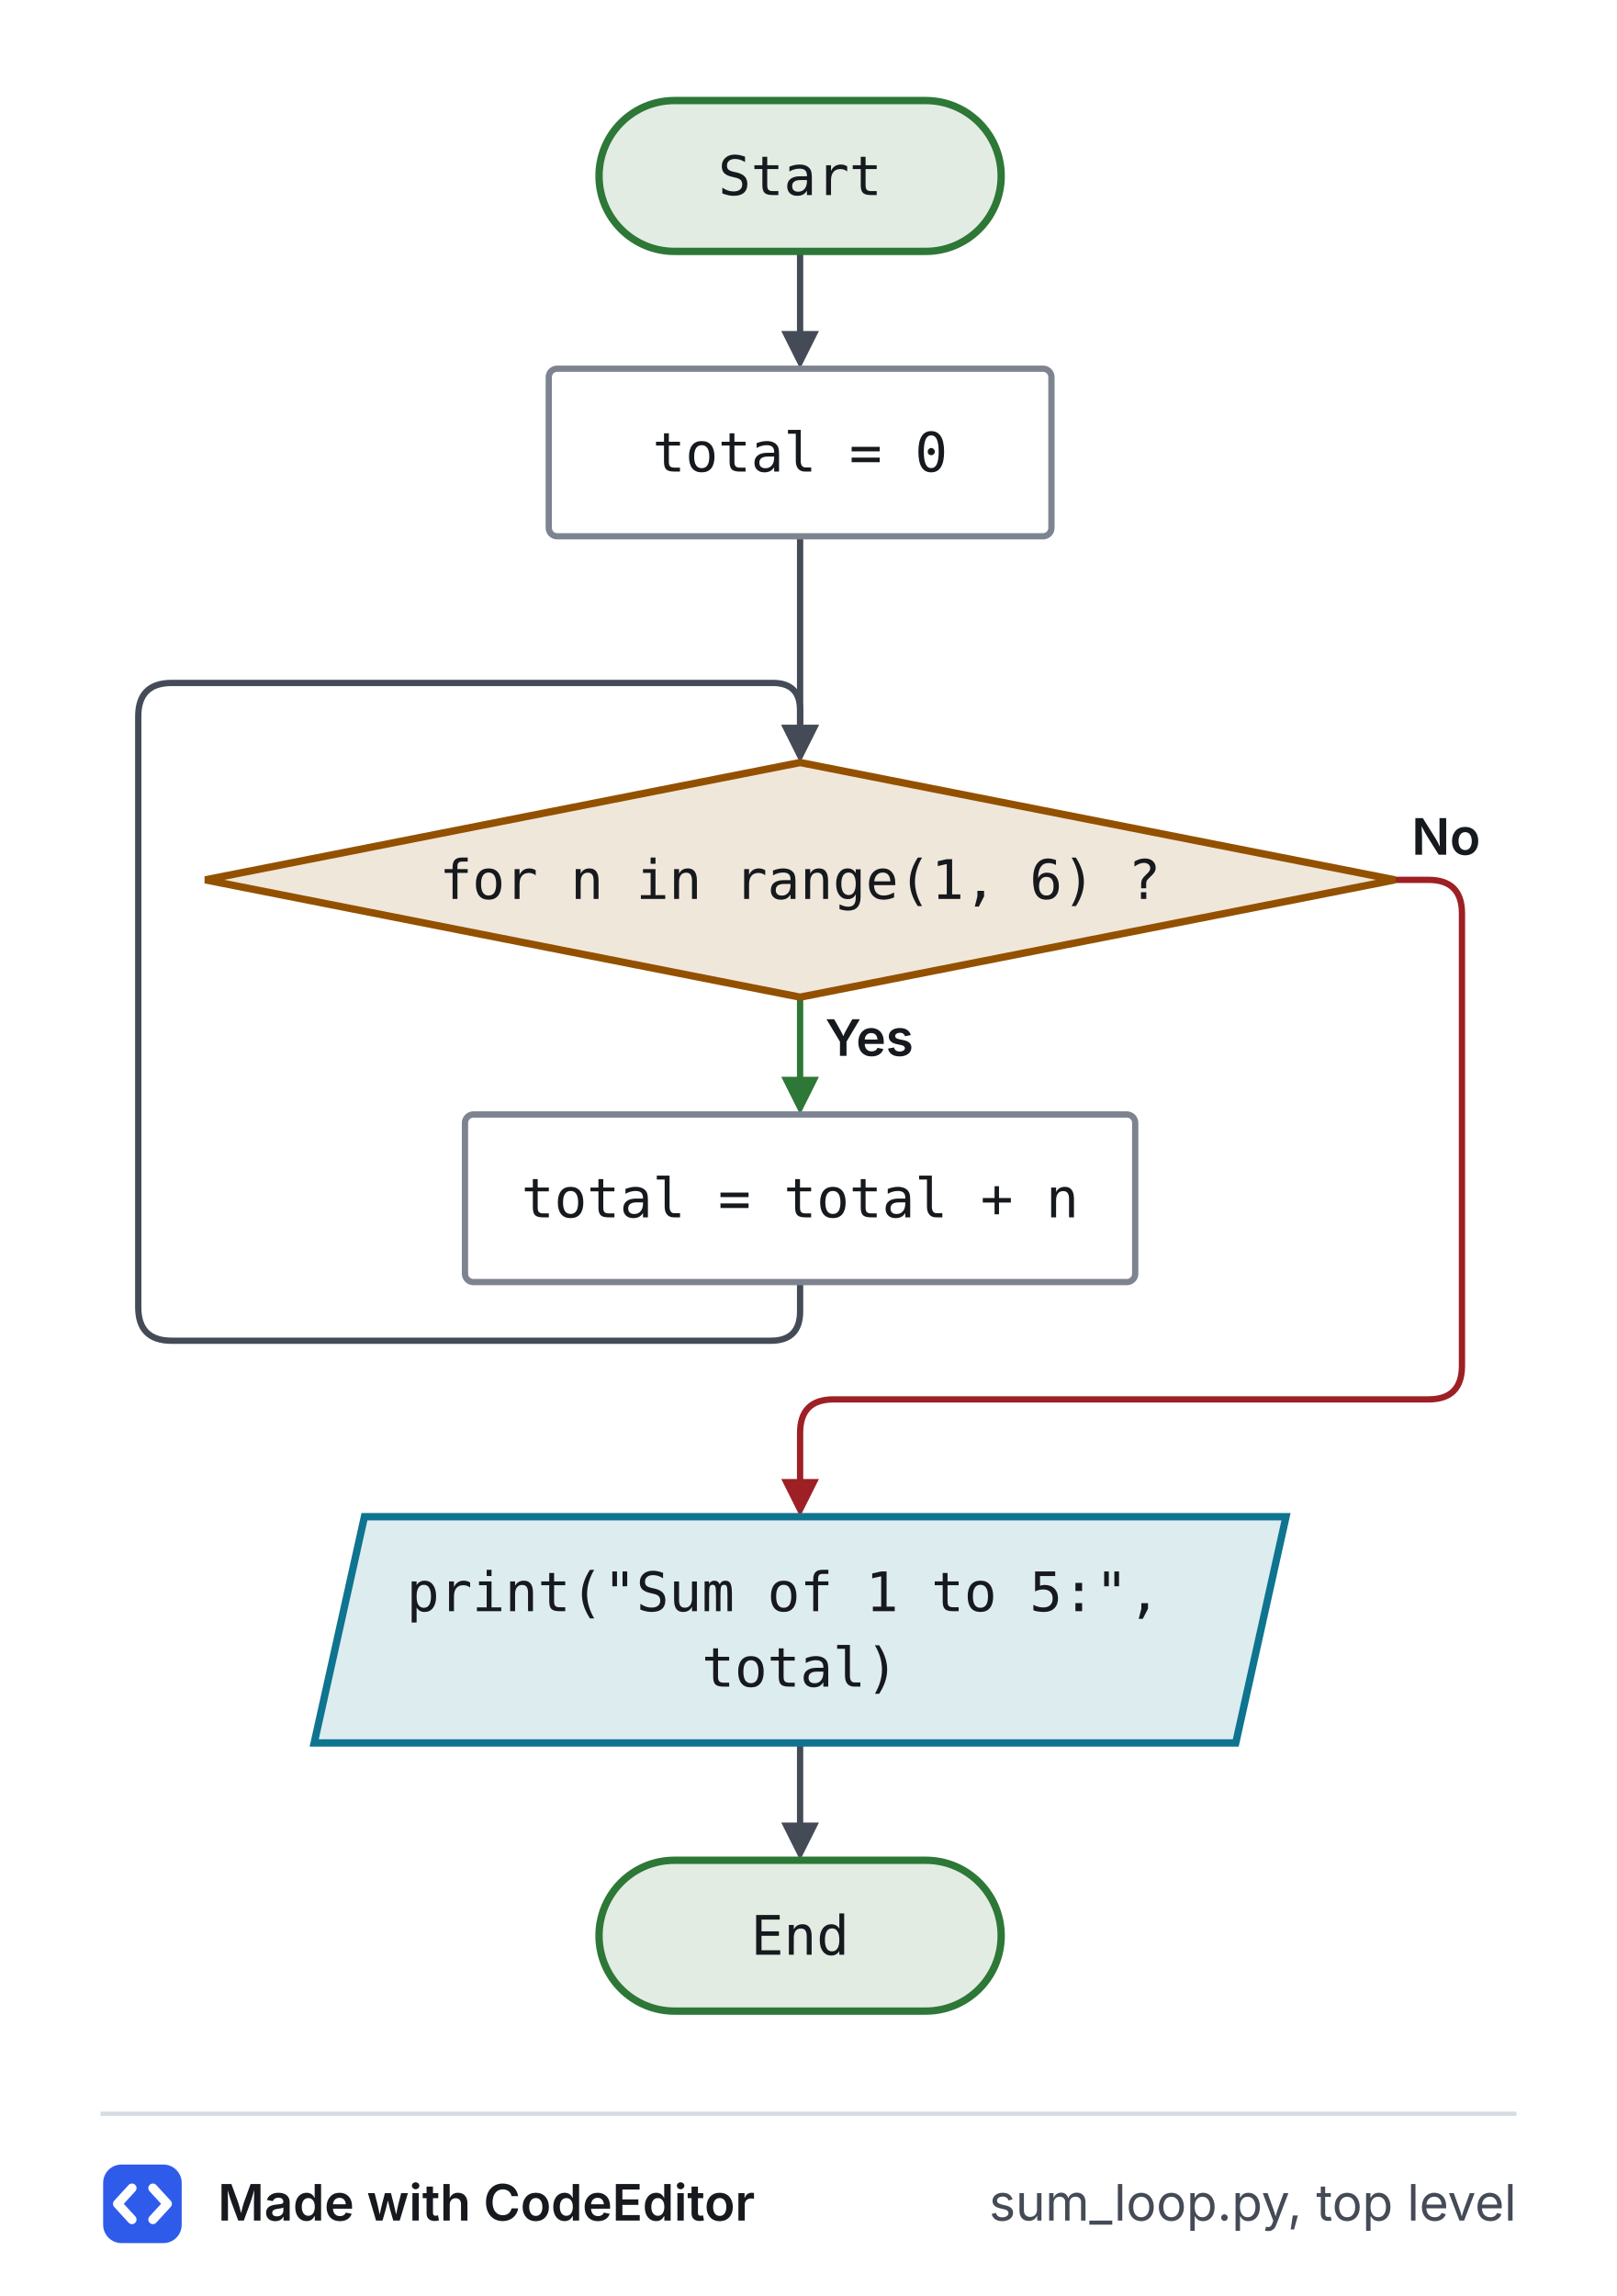
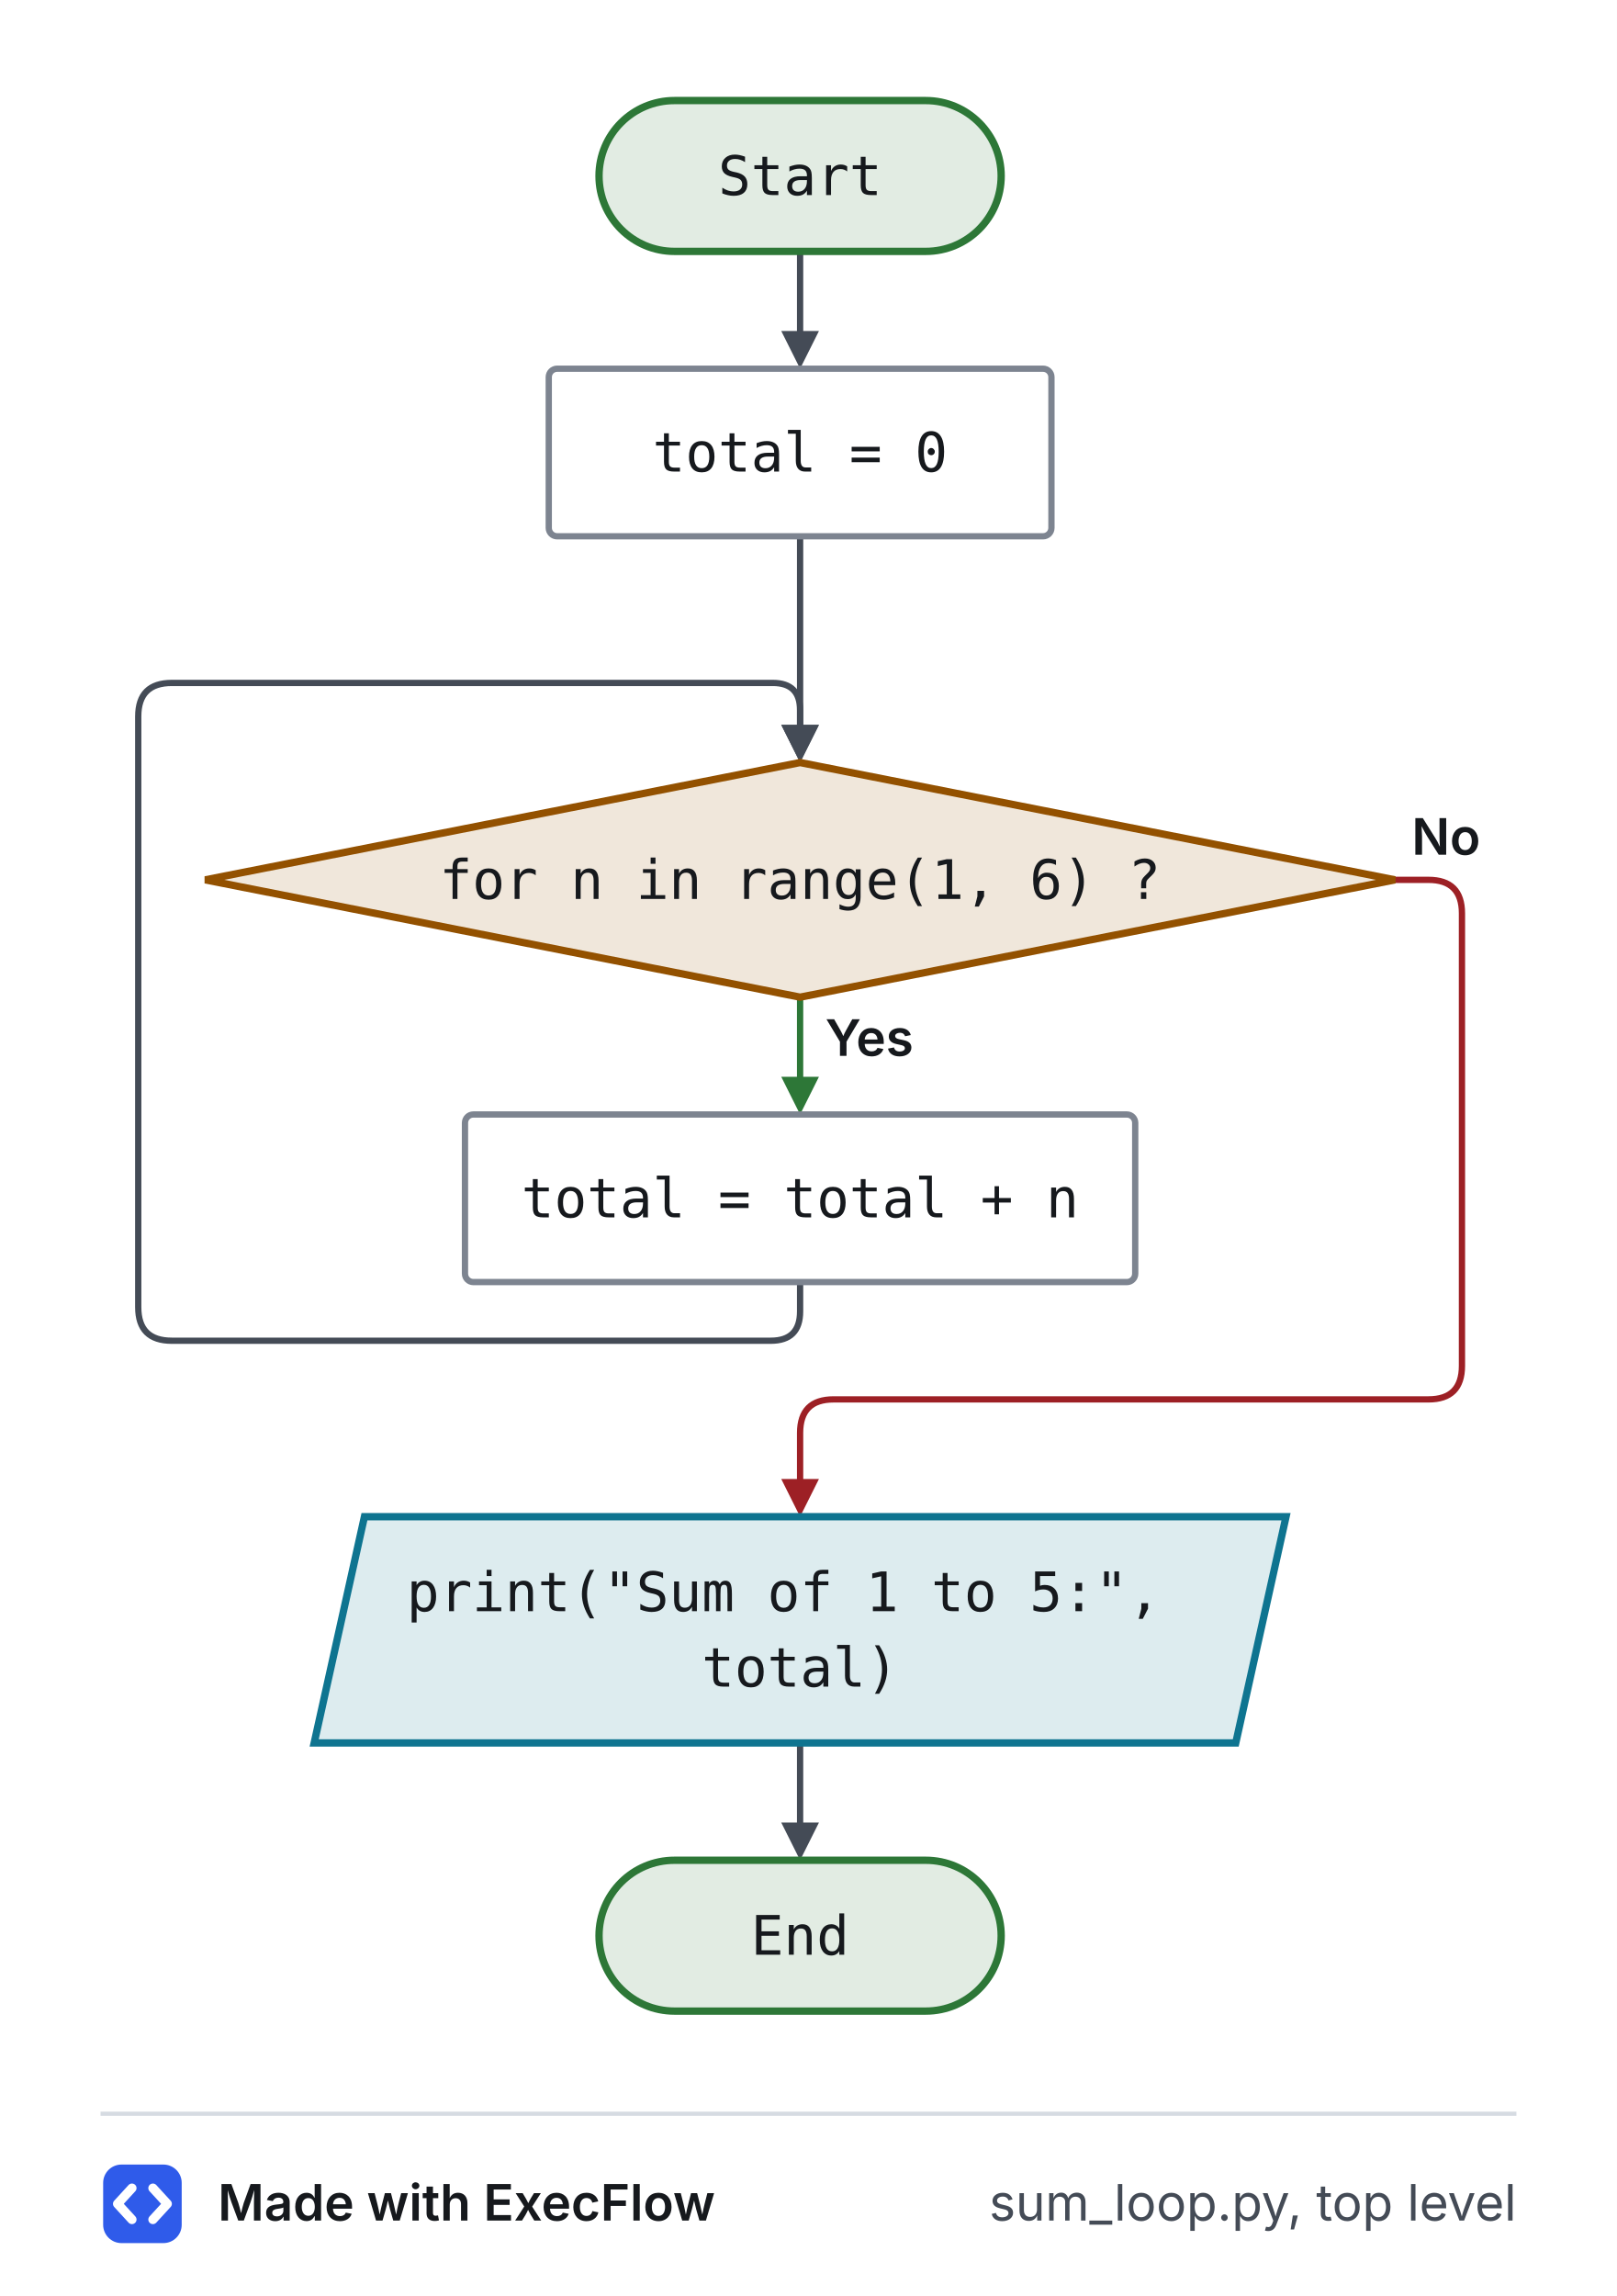
<svg xmlns="http://www.w3.org/2000/svg" viewBox="0 0 386 548" width="386" height="548" role="img" aria-label="Flowchart of Program in sum_loop.py">
  <rect x="0" y="0" width="386" height="548" fill="#ffffff" />
  <svg viewBox="0 0 368 504" width="368" height="504" x="9" y="0">
    <g>
      <g>
        <path d="M182,60 L182,82" style="fill:none;stroke:#444b56;stroke-width:1.5;stroke-linejoin:round;stroke-linecap:round" />
        <polygon points="182,88 186.5,79 177.5,79" style="fill:#444b56;stroke:none" />
      </g>
      <g>
        <path d="M182,128 L182,176" style="fill:none;stroke:#444b56;stroke-width:1.5;stroke-linejoin:round;stroke-linecap:round" />
        <polygon points="182,182 186.5,173 177.5,173" style="fill:#444b56;stroke:none" />
      </g>
      <g>
        <path d="M182,238 L182,260" style="fill:none;stroke:#2d7737;stroke-width:1.5;stroke-linejoin:round;stroke-linecap:round" />
        <polygon points="182,266 186.5,257 177.5,257" style="fill:#2d7737;stroke:none" />
        <text x="188" y="252" text-anchor="start" style="fill:#16191d;font-family:&quot;Geist&quot;, ui-sans-serif, system-ui, -apple-system, &quot;Segoe UI&quot;, sans-serif;font-size:12px;font-weight:600">Yes</text>
      </g>
      <g>
        <path d="M182,306 L182,313 Q182,320 175,320 L32,320 Q24,320 24,312 L24,171 Q24,163 32,163 L175.5,163 Q182,163 182,169.5 L182,176" style="fill:none;stroke:#444b56;stroke-width:1.5;stroke-linejoin:round;stroke-linecap:round" />
        <polygon points="182,182 186.5,173 177.5,173" style="fill:#444b56;stroke:none" />
      </g>
      <g>
        <path d="M324,210 L332,210 Q340,210 340,218 L340,326 Q340,334 332,334 L190,334 Q182,334 182,342 L182,356" style="fill:none;stroke:#9d2025;stroke-width:1.5;stroke-linejoin:round;stroke-linecap:round" />
        <polygon points="182,362 186.5,353 177.5,353" style="fill:#9d2025;stroke:none" />
        <text x="328" y="204" text-anchor="start" style="fill:#16191d;font-family:&quot;Geist&quot;, ui-sans-serif, system-ui, -apple-system, &quot;Segoe UI&quot;, sans-serif;font-size:12px;font-weight:600">No</text>
      </g>
      <g>
        <path d="M182,416 L182,438" style="fill:none;stroke:#444b56;stroke-width:1.5;stroke-linejoin:round;stroke-linecap:round" />
        <polygon points="182,444 186.5,435 177.5,435" style="fill:#444b56;stroke:none" />
      </g>
    </g>
    <g>
      <g>
        <rect x="134" y="24" width="96" height="36" rx="18" style="fill:#e2ece3;stroke:#2d7737;stroke-width:1.75" />
        <text x="182" y="46.55" text-anchor="middle" style="fill:#16191d;font-family:&quot;JetBrains Mono&quot;, ui-monospace, &quot;Cascadia Mono&quot;, Consolas, monospace;font-size:13px">
          <tspan x="182" y="46.55">Start</tspan>
        </text>
      </g>
      <g>
        <rect x="122" y="88" width="120" height="40" rx="2" style="fill:#ffffff;stroke:#7d8490;stroke-width:1.5" />
        <text x="182" y="112.55" text-anchor="middle" style="fill:#16191d;font-family:&quot;JetBrains Mono&quot;, ui-monospace, &quot;Cascadia Mono&quot;, Consolas, monospace;font-size:13px">
          <tspan x="182" y="112.55">total = 0</tspan>
        </text>
      </g>
      <g>
        <polygon points="182,182 324,210 182,238 40,210" style="fill:#f0e7db;stroke:#935100;stroke-width:1.75" />
        <text x="182" y="214.55" text-anchor="middle" style="fill:#16191d;font-family:&quot;JetBrains Mono&quot;, ui-monospace, &quot;Cascadia Mono&quot;, Consolas, monospace;font-size:13px">
          <tspan x="182" y="214.55">for n in range(1, 6) ?</tspan>
        </text>
      </g>
      <g>
        <rect x="102" y="266" width="160" height="40" rx="2" style="fill:#ffffff;stroke:#7d8490;stroke-width:1.5" />
        <text x="182" y="290.55" text-anchor="middle" style="fill:#16191d;font-family:&quot;JetBrains Mono&quot;, ui-monospace, &quot;Cascadia Mono&quot;, Consolas, monospace;font-size:13px">
          <tspan x="182" y="290.55">total = total + n</tspan>
        </text>
      </g>
      <g>
        <polygon points="78,362 298,362 286,416 66,416" style="fill:#ddecef;stroke:#0e7490;stroke-width:1.75" />
        <text x="182" y="384.55" text-anchor="middle" style="fill:#16191d;font-family:&quot;JetBrains Mono&quot;, ui-monospace, &quot;Cascadia Mono&quot;, Consolas, monospace;font-size:13px">
          <tspan x="182" y="384.55">print("Sum of 1 to 5:",</tspan>
          <tspan x="182" y="402.55">total)</tspan>
        </text>
      </g>
      <g>
        <rect x="134" y="444" width="96" height="36" rx="18" style="fill:#e2ece3;stroke:#2d7737;stroke-width:1.75" />
        <text x="182" y="466.55" text-anchor="middle" style="fill:#16191d;font-family:&quot;JetBrains Mono&quot;, ui-monospace, &quot;Cascadia Mono&quot;, Consolas, monospace;font-size:13px">
          <tspan x="182" y="466.55">End</tspan>
        </text>
      </g>
    </g>
  </svg>
  <g>
    <line x1="24" y1="504.5" x2="362" y2="504.5" stroke="#d6dbe2" stroke-width="1" />
    <svg viewBox="0 0 32 32" width="20" height="20" aria-hidden="true" focusable="false" x="24" y="516">
      <rect x="1" y="1" width="30" height="30" rx="7" fill="#2f5bea" />
      <path d="M12 10L6.5 16L12 22M20 10L25.5 16L20 22" fill="none" stroke="#ffffff" stroke-width="3.5" stroke-linecap="round" stroke-linejoin="round" />
    </svg>
-     <text x="52" y="530" style="fill:#16191d;font-family:&quot;Geist&quot;, ui-sans-serif, system-ui, -apple-system, &quot;Segoe UI&quot;, sans-serif;font-size:12px;font-weight:600">Made with CodeEditor</text>
+     <text x="52" y="530" style="fill:#16191d;font-family:&quot;Geist&quot;, ui-sans-serif, system-ui, -apple-system, &quot;Segoe UI&quot;, sans-serif;font-size:12px;font-weight:600">Made with ExecFlow</text>
    <text x="362" y="530" text-anchor="end" style="fill:#444b56;font-family:&quot;Geist&quot;, ui-sans-serif, system-ui, -apple-system, &quot;Segoe UI&quot;, sans-serif;font-size:12px">sum_loop.py, top level</text>
  </g>
</svg>
